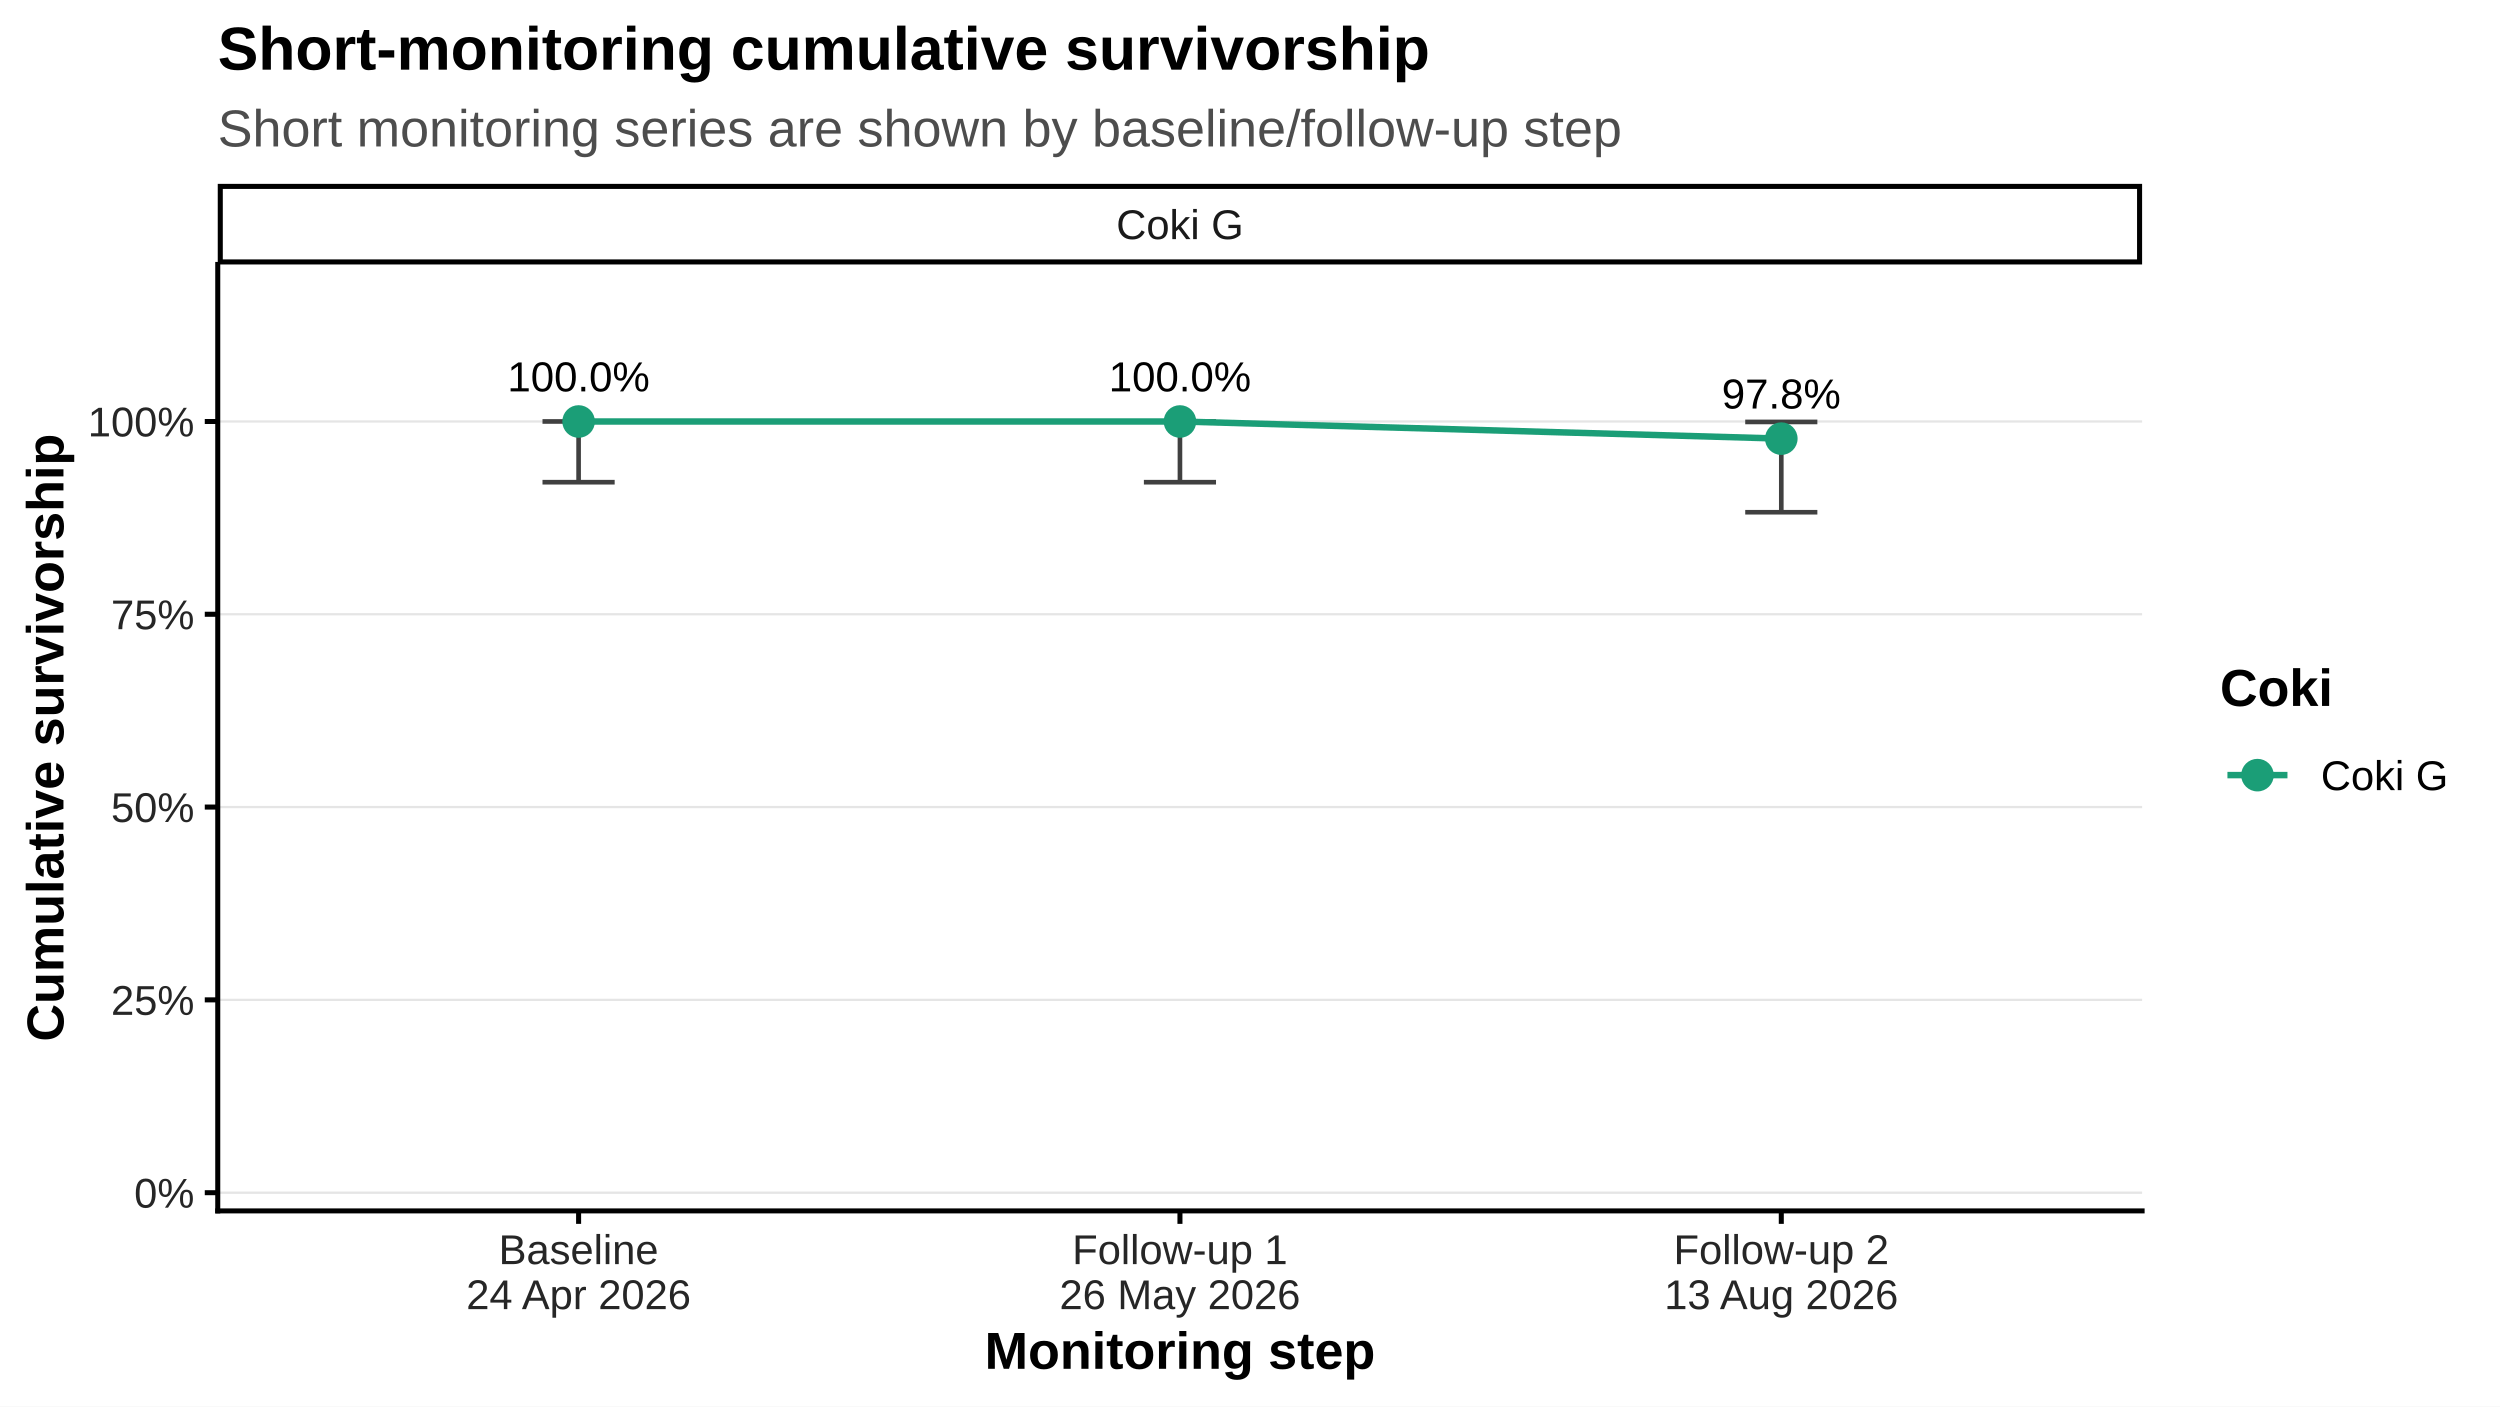
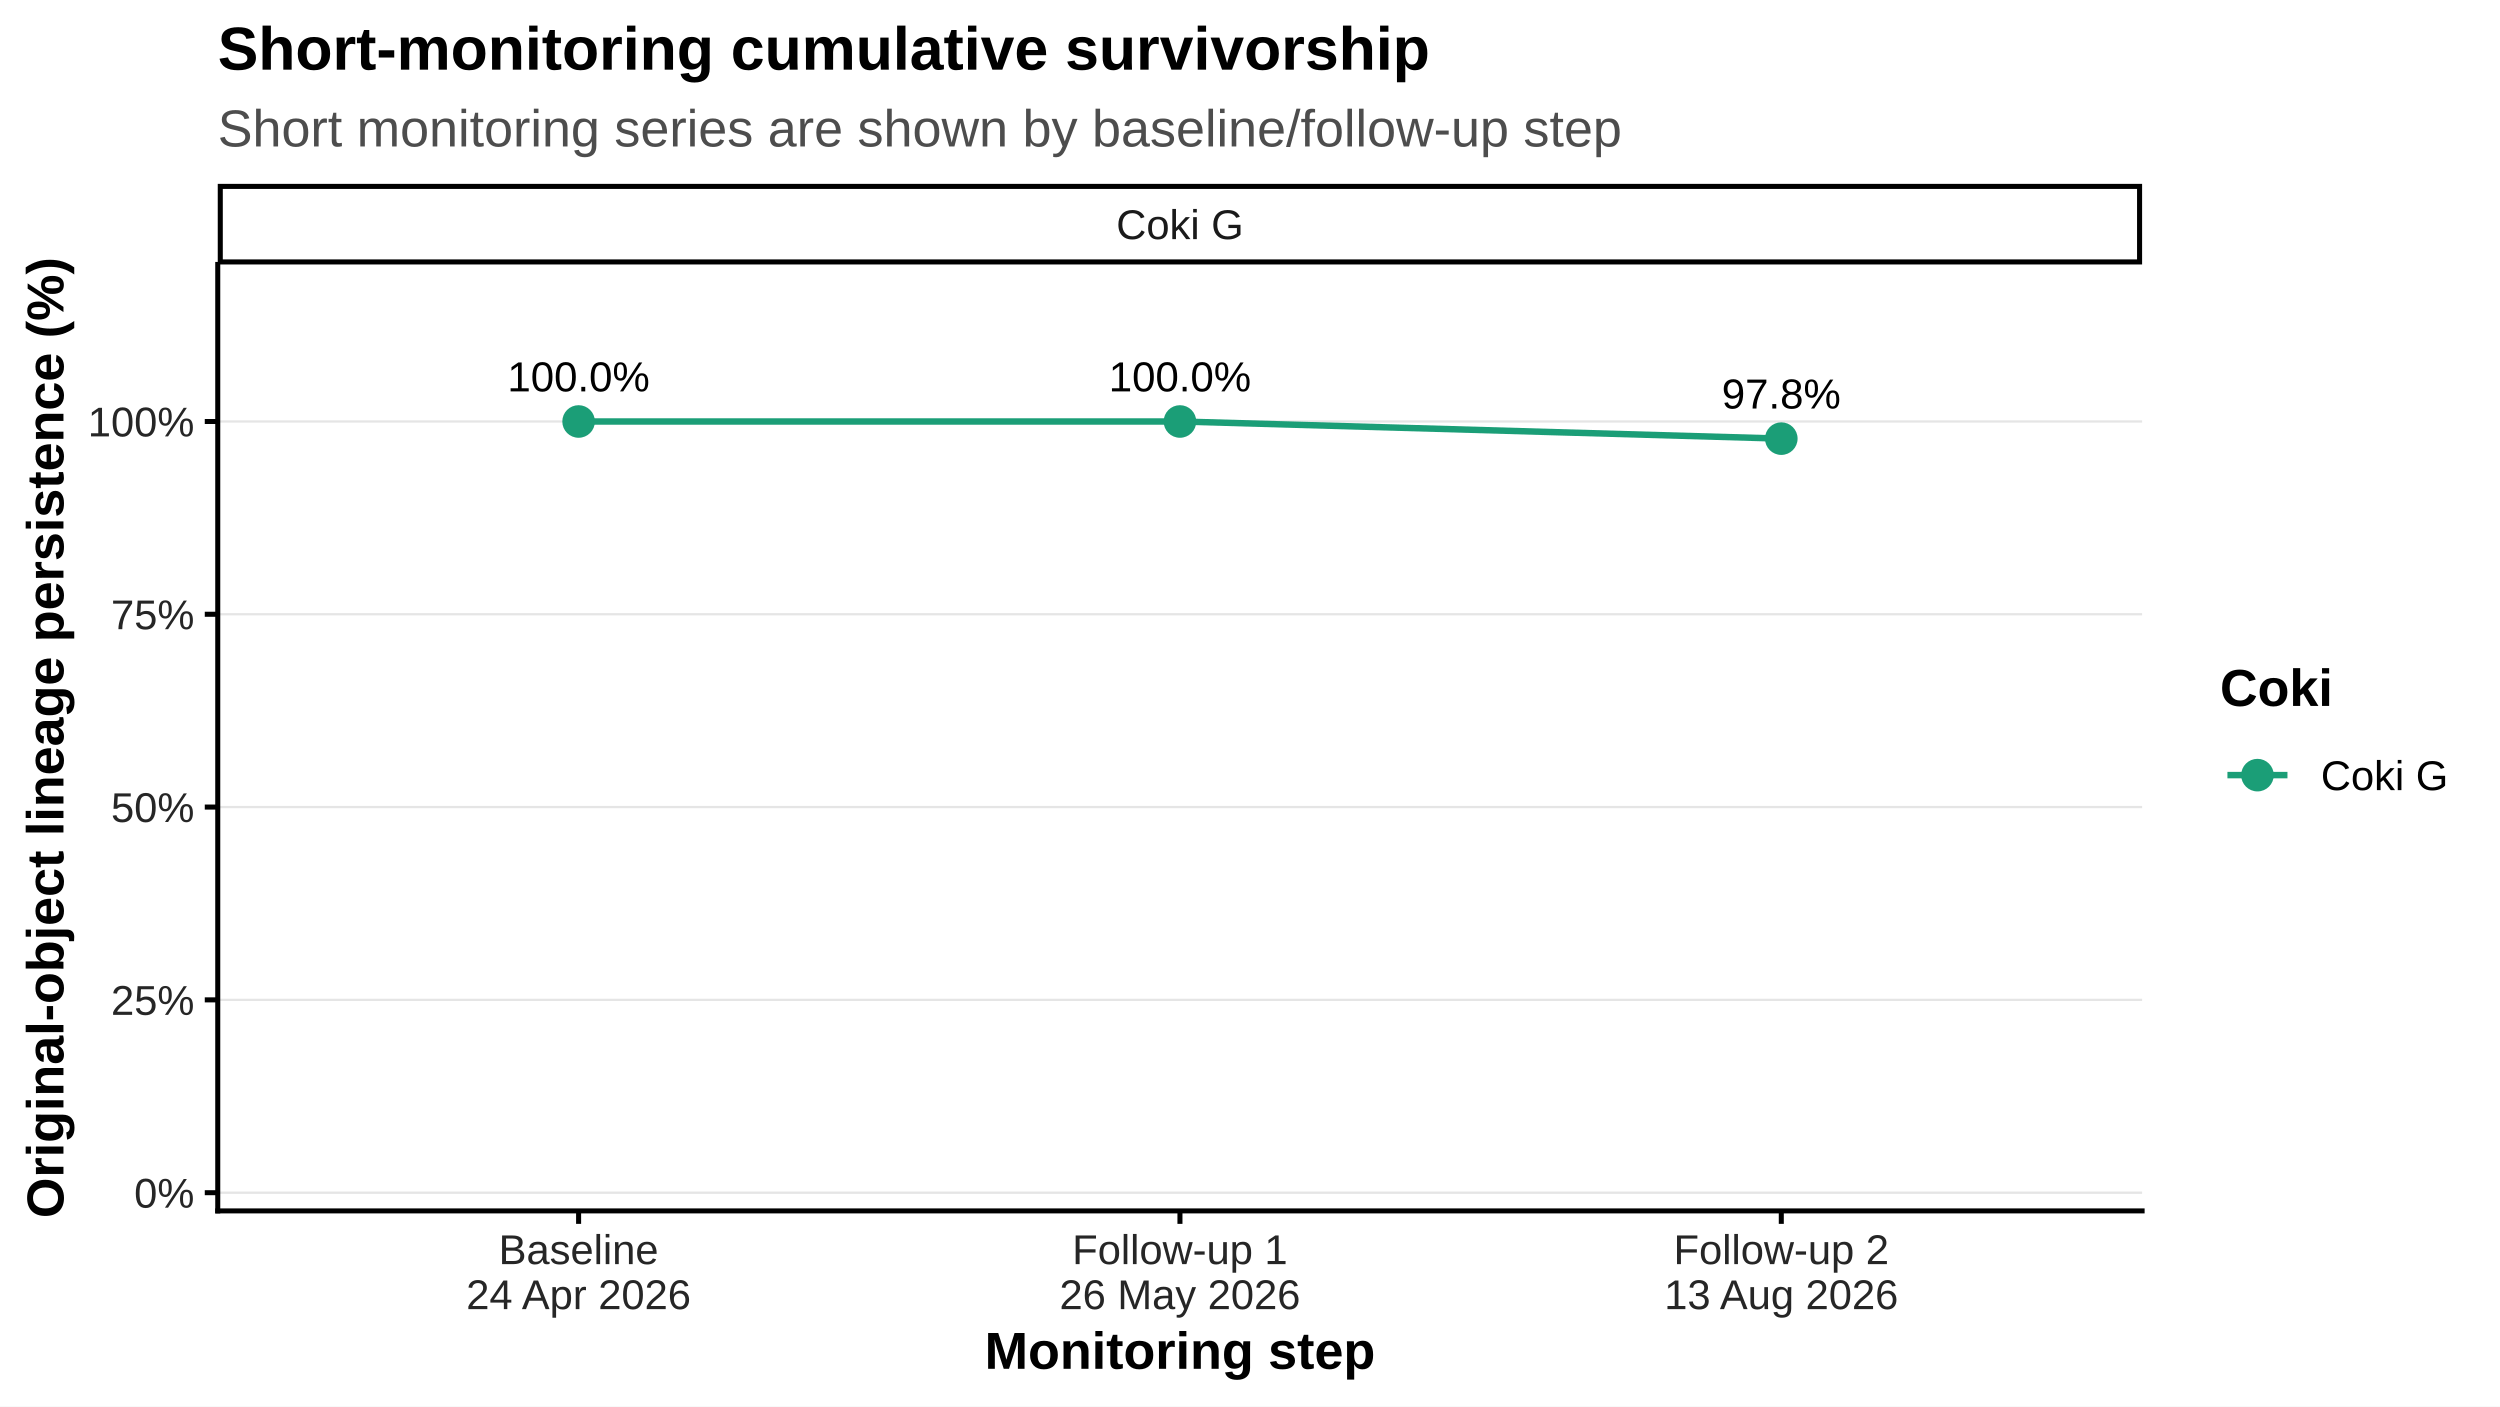
<svg xmlns="http://www.w3.org/2000/svg" class="svglite" width="576.00pt" height="324.00pt" viewBox="0 0 576.00 324.00">
  <defs>
    <style type="text/css">
    .svglite line, .svglite polyline, .svglite polygon, .svglite path, .svglite rect, .svglite circle {
      fill: none;
      stroke: #000000;
      stroke-linecap: round;
      stroke-linejoin: round;
      stroke-miterlimit: 10.00;
    }
    .svglite text {
      white-space: pre;
    }
  </style>
  </defs>
  <rect width="100%" height="100%" style="stroke: none; fill: #FFFFFF;" />
  <defs>
    <clipPath id="cpMC4wMHw1NzYuMDB8MC4wMHwzMjQuMDA=">
      <rect x="0.00" y="0.00" width="576.00" height="324.00" />
    </clipPath>
  </defs>
  <g clip-path="url(#cpMC4wMHw1NzYuMDB8MC4wMHwzMjQuMDA=)">
    <rect x="-0" y="0.00" width="576.00" height="324.00" style="stroke-width: 1.16; stroke: #FFFFFF; fill: #FFFFFF;" />
  </g>
  <defs>
    <clipPath id="cpNTAuMTd8NDkzLjU0fDYwLjkzfDI3OC45OQ==">
      <rect x="50.17" y="60.93" width="443.37" height="218.06" />
    </clipPath>
  </defs>
  <g clip-path="url(#cpNTAuMTd8NDkzLjU0fDYwLjkzfDI3OC45OQ==)">
    <rect x="50.17" y="60.93" width="443.37" height="218.06" style="stroke-width: 1.16; stroke: none; fill: #FFFFFF;" />
    <polyline points="50.17,274.80 493.54,274.80 " style="stroke-width: 0.53; stroke: #E5E5E5; stroke-linecap: butt;" />
    <polyline points="50.17,230.37 493.54,230.37 " style="stroke-width: 0.53; stroke: #E5E5E5; stroke-linecap: butt;" />
    <polyline points="50.17,185.95 493.54,185.95 " style="stroke-width: 0.53; stroke: #E5E5E5; stroke-linecap: butt;" />
    <polyline points="50.17,141.53 493.54,141.53 " style="stroke-width: 0.53; stroke: #E5E5E5; stroke-linecap: butt;" />
    <polyline points="50.17,97.11 493.54,97.11 " style="stroke-width: 0.53; stroke: #E5E5E5; stroke-linecap: butt;" />
-     <polyline points="124.99,97.11 141.62,97.11 " style="stroke-width: 1.07; stroke: #404040; stroke-linecap: butt;" />
-     <polyline points="133.31,97.11 133.31,111.10 " style="stroke-width: 1.07; stroke: #404040; stroke-linecap: butt;" />
-     <polyline points="124.99,111.10 141.62,111.10 " style="stroke-width: 1.07; stroke: #404040; stroke-linecap: butt;" />
-     <polyline points="263.55,97.11 280.17,97.11 " style="stroke-width: 1.07; stroke: #404040; stroke-linecap: butt;" />
-     <polyline points="271.86,97.11 271.86,111.10 " style="stroke-width: 1.07; stroke: #404040; stroke-linecap: butt;" />
-     <polyline points="263.55,111.10 280.17,111.10 " style="stroke-width: 1.07; stroke: #404040; stroke-linecap: butt;" />
-     <polyline points="402.10,97.21 418.72,97.21 " style="stroke-width: 1.07; stroke: #404040; stroke-linecap: butt;" />
-     <polyline points="410.41,97.21 410.41,118.02 " style="stroke-width: 1.07; stroke: #404040; stroke-linecap: butt;" />
-     <polyline points="402.10,118.02 418.72,118.02 " style="stroke-width: 1.07; stroke: #404040; stroke-linecap: butt;" />
    <polyline points="133.31,97.11 271.86,97.11 410.41,101.06 " style="stroke-width: 1.49; stroke: #1B9E77; stroke-linecap: butt;" />
    <circle cx="133.31" cy="97.11" r="3.37" style="stroke-width: 0.77; stroke: #1B9E77; fill: #1B9E77;" />
    <circle cx="271.86" cy="97.11" r="3.37" style="stroke-width: 0.77; stroke: #1B9E77; fill: #1B9E77;" />
    <circle cx="410.41" cy="101.06" r="3.37" style="stroke-width: 0.77; stroke: #1B9E77; fill: #1B9E77;" />
    <text x="133.31" y="90.17" text-anchor="middle" style="font-size: 9.67px; font-family: &quot;Arial&quot;;" textLength="32.80px" lengthAdjust="spacingAndGlyphs">100.0%</text>
    <text x="271.86" y="90.17" text-anchor="middle" style="font-size: 9.67px; font-family: &quot;Arial&quot;;" textLength="32.80px" lengthAdjust="spacingAndGlyphs">100.0%</text>
    <text x="410.41" y="94.12" text-anchor="middle" style="font-size: 9.67px; font-family: &quot;Arial&quot;;" textLength="27.42px" lengthAdjust="spacingAndGlyphs">97.8%</text>
  </g>
  <g clip-path="url(#cpMC4wMHw1NzYuMDB8MC4wMHwzMjQuMDA=)">
</g>
  <defs>
    <clipPath id="cpNTAuMTd8NDkzLjU0fDQyLjM2fDYwLjkz">
      <rect x="50.17" y="42.36" width="443.37" height="18.57" />
    </clipPath>
  </defs>
  <g clip-path="url(#cpNTAuMTd8NDkzLjU0fDQyLjM2fDYwLjkz)">
    <rect x="50.17" y="42.36" width="443.37" height="18.57" style="stroke-width: 2.33; fill: #FFFFFF;" />
    <text x="271.86" y="55.09" text-anchor="middle" style="font-size: 9.60px;fill: #1A1A1A; font-family: &quot;Arial&quot;;" textLength="29.31px" lengthAdjust="spacingAndGlyphs">Coki G</text>
  </g>
  <g clip-path="url(#cpMC4wMHw1NzYuMDB8MC4wMHwzMjQuMDA=)">
    <polyline points="50.17,278.99 493.54,278.99 " style="stroke-width: 1.16; stroke-linecap: square;" />
    <polyline points="133.31,281.98 133.31,278.99 " style="stroke-width: 1.16; stroke-linecap: butt;" />
    <polyline points="271.86,281.98 271.86,278.99 " style="stroke-width: 1.16; stroke-linecap: butt;" />
    <polyline points="410.41,281.98 410.41,278.99 " style="stroke-width: 1.16; stroke-linecap: butt;" />
    <text x="133.31" y="291.25" text-anchor="middle" style="font-size: 9.60px;fill: #262626; font-family: &quot;Arial&quot;;" textLength="36.80px" lengthAdjust="spacingAndGlyphs">Baseline</text>
    <text x="133.31" y="301.62" text-anchor="middle" style="font-size: 9.60px;fill: #262626; font-family: &quot;Arial&quot;;" textLength="52.27px" lengthAdjust="spacingAndGlyphs">24 Apr 2026</text>
    <text x="271.86" y="291.25" text-anchor="middle" style="font-size: 9.60px;fill: #262626; font-family: &quot;Arial&quot;;" textLength="49.59px" lengthAdjust="spacingAndGlyphs">Follow-up 1</text>
    <text x="271.86" y="301.62" text-anchor="middle" style="font-size: 9.60px;fill: #262626; font-family: &quot;Arial&quot;;" textLength="55.46px" lengthAdjust="spacingAndGlyphs">26 May 2026</text>
    <text x="410.41" y="291.25" text-anchor="middle" style="font-size: 9.60px;fill: #262626; font-family: &quot;Arial&quot;;" textLength="49.59px" lengthAdjust="spacingAndGlyphs">Follow-up 2</text>
    <text x="410.41" y="301.62" text-anchor="middle" style="font-size: 9.60px;fill: #262626; font-family: &quot;Arial&quot;;" textLength="54.41px" lengthAdjust="spacingAndGlyphs">13 Aug 2026</text>
    <polyline points="50.17,278.99 50.17,60.93 " style="stroke-width: 1.16; stroke-linecap: square;" />
    <text x="44.79" y="278.24" text-anchor="end" style="font-size: 9.60px;fill: #262626; font-family: &quot;Arial&quot;;" textLength="13.87px" lengthAdjust="spacingAndGlyphs">0%</text>
    <text x="44.79" y="233.82" text-anchor="end" style="font-size: 9.60px;fill: #262626; font-family: &quot;Arial&quot;;" textLength="19.20px" lengthAdjust="spacingAndGlyphs">25%</text>
    <text x="44.79" y="189.39" text-anchor="end" style="font-size: 9.60px;fill: #262626; font-family: &quot;Arial&quot;;" textLength="19.20px" lengthAdjust="spacingAndGlyphs">50%</text>
    <text x="44.79" y="144.97" text-anchor="end" style="font-size: 9.60px;fill: #262626; font-family: &quot;Arial&quot;;" textLength="19.20px" lengthAdjust="spacingAndGlyphs">75%</text>
    <text x="44.79" y="100.55" text-anchor="end" style="font-size: 9.60px;fill: #262626; font-family: &quot;Arial&quot;;" textLength="24.54px" lengthAdjust="spacingAndGlyphs">100%</text>
    <polyline points="47.18,274.80 50.17,274.80 " style="stroke-width: 1.16; stroke-linecap: butt;" />
    <polyline points="47.18,230.37 50.17,230.37 " style="stroke-width: 1.16; stroke-linecap: butt;" />
    <polyline points="47.18,185.95 50.17,185.95 " style="stroke-width: 1.16; stroke-linecap: butt;" />
    <polyline points="47.18,141.53 50.17,141.53 " style="stroke-width: 1.16; stroke-linecap: butt;" />
    <polyline points="47.18,97.11 50.17,97.11 " style="stroke-width: 1.16; stroke-linecap: butt;" />
    <text x="271.86" y="315.37" text-anchor="middle" style="font-size: 12.00px; font-weight: bold; font-family: &quot;Arial&quot;;" textLength="89.99px" lengthAdjust="spacingAndGlyphs">Monitoring step</text>
-     <text transform="translate(14.62,169.96) rotate(-90)" text-anchor="middle" style="font-size: 12.00px; font-weight: bold; font-family: &quot;Arial&quot;;" textLength="140.05px" lengthAdjust="spacingAndGlyphs">Cumulative survivorship</text>
+     <text transform="translate(14.62,169.96) rotate(-90)" text-anchor="middle" style="font-size: 12.00px; font-weight: bold; font-family: &quot;Arial&quot;;" textLength="221.40px" lengthAdjust="spacingAndGlyphs">Original-object lineage persistence (%)</text>
    <rect x="505.50" y="146.71" width="64.52" height="46.50" style="stroke-width: 1.16; stroke: none; fill: #FFFFFF;" />
    <text x="511.48" y="162.65" style="font-size: 12.00px; font-weight: bold; font-family: &quot;Arial&quot;;" textLength="26.01px" lengthAdjust="spacingAndGlyphs">Coki</text>
    <rect x="511.48" y="169.95" width="17.28" height="17.28" style="stroke-width: 1.16; stroke: none; fill: #FFFFFF;" />
    <line x1="513.20" y1="178.59" x2="527.03" y2="178.59" style="stroke-width: 1.49; stroke: #1B9E77; stroke-linecap: butt;" />
    <circle cx="520.12" cy="178.59" r="3.37" style="stroke-width: 0.77; stroke: #1B9E77; fill: #1B9E77;" />
    <text x="534.73" y="182.04" style="font-size: 9.60px; font-family: &quot;Arial&quot;;" textLength="29.31px" lengthAdjust="spacingAndGlyphs">Coki G</text>
    <text x="50.17" y="33.74" style="font-size: 12.00px;fill: #4D4D4D; font-family: &quot;Arial&quot;;" textLength="323.49px" lengthAdjust="spacingAndGlyphs">Short monitoring series are shown by baseline/follow-up step</text>
    <text x="50.17" y="16.05" style="font-size: 14.00px; font-weight: bold; font-family: &quot;Arial&quot;;" textLength="279.14px" lengthAdjust="spacingAndGlyphs">Short-monitoring cumulative survivorship</text>
  </g>
</svg>
